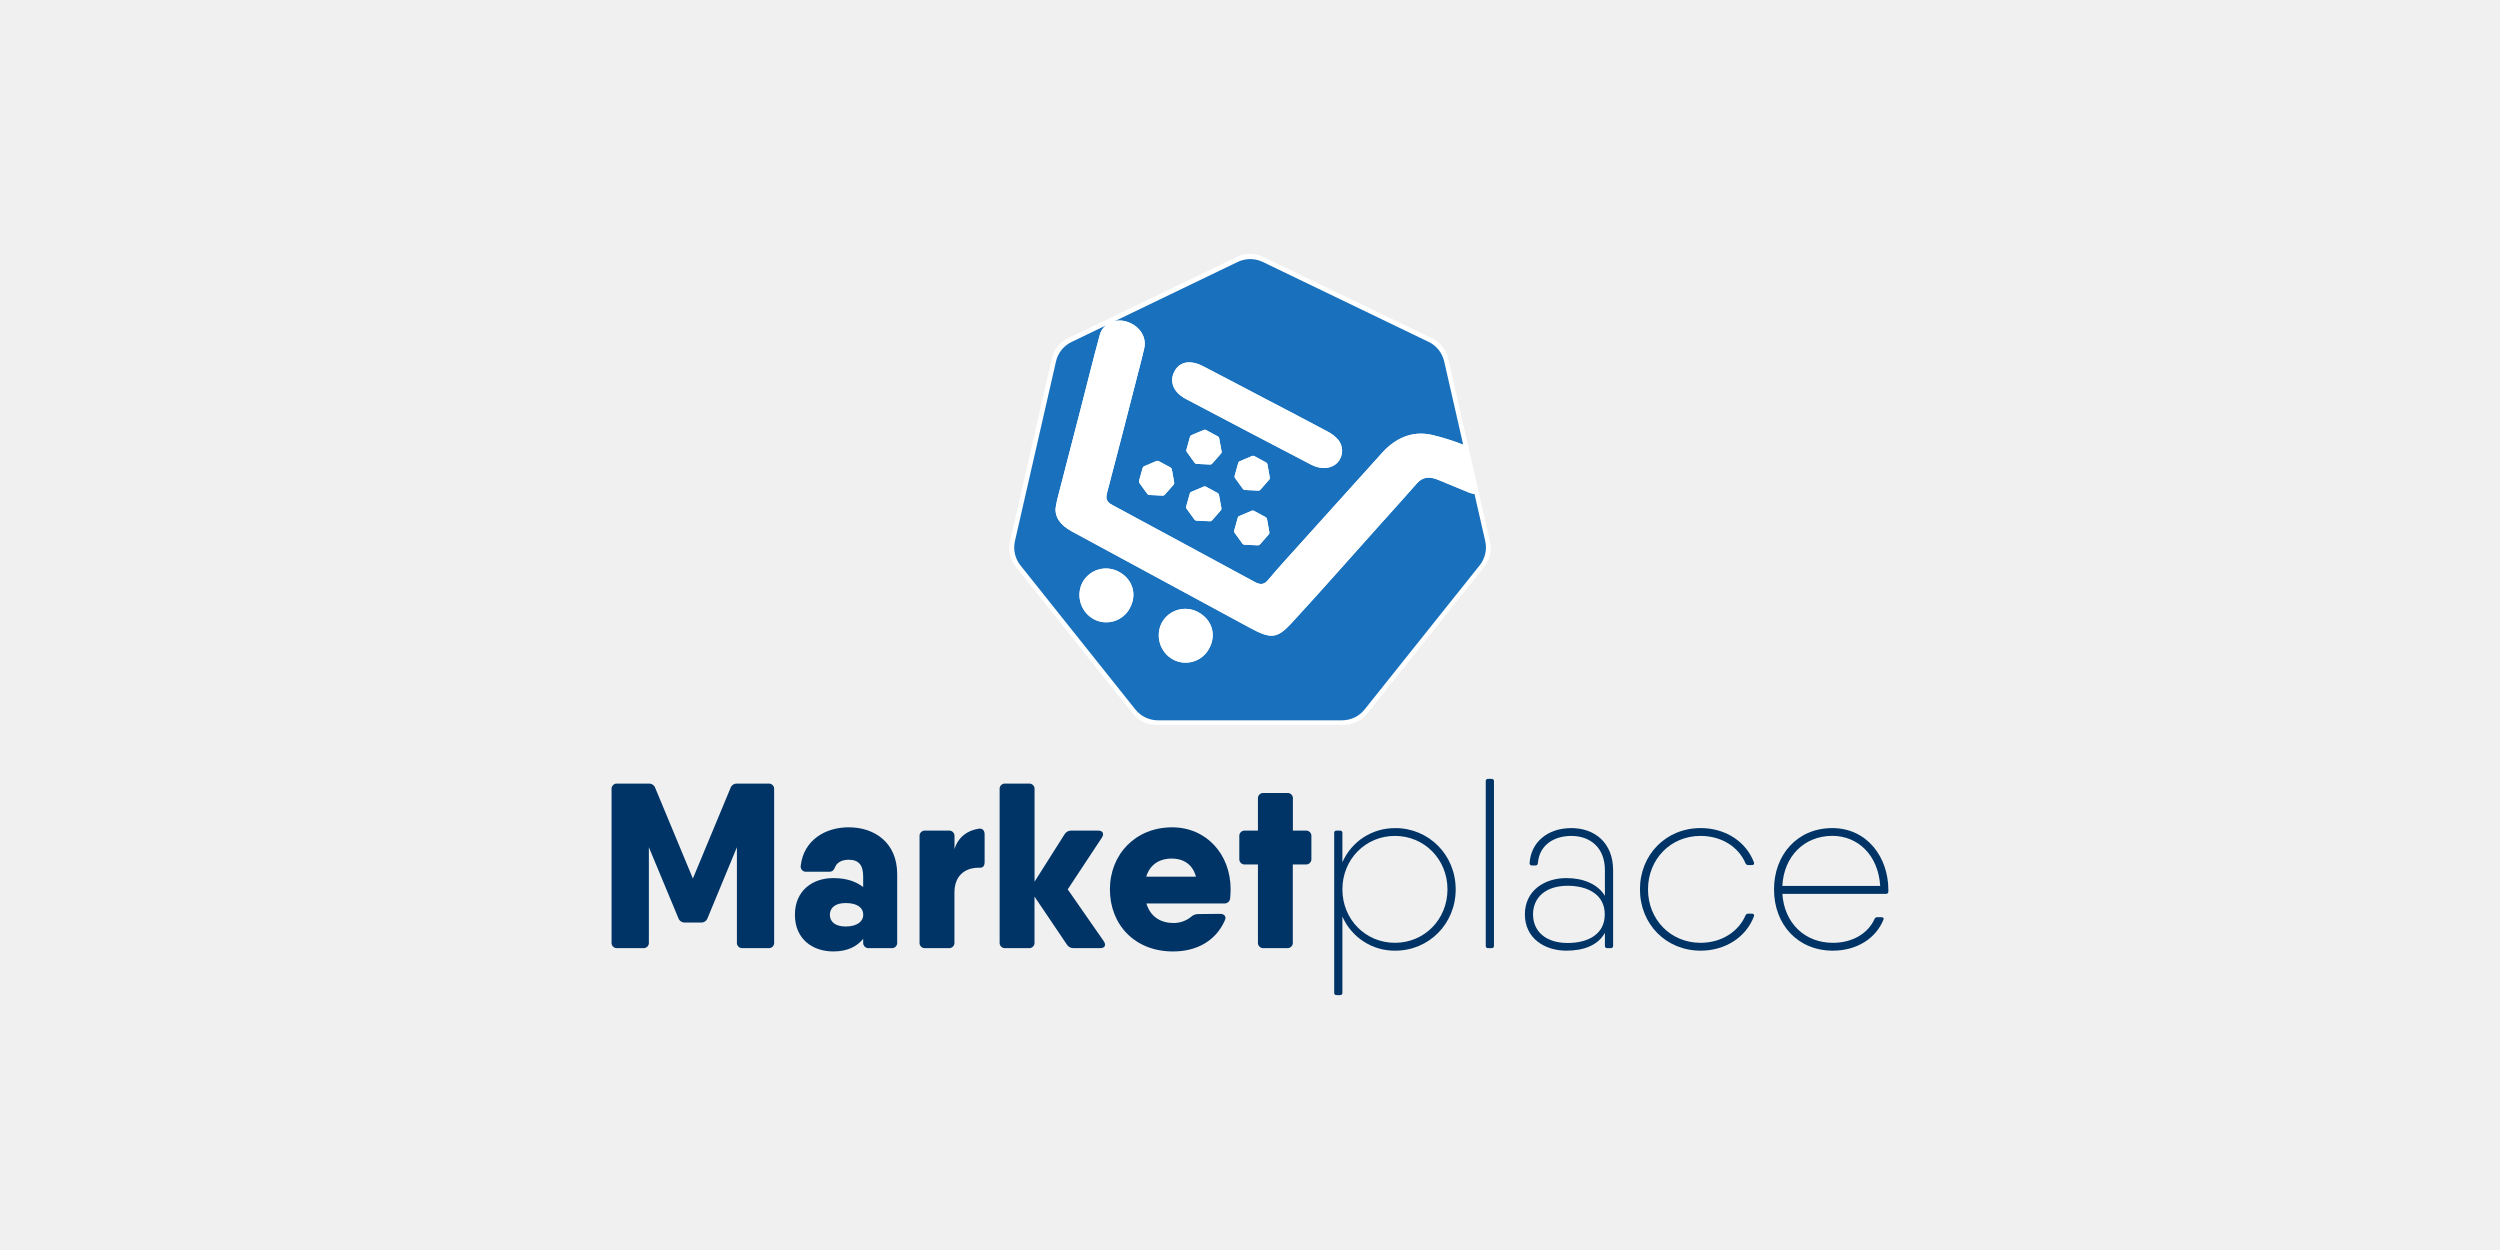
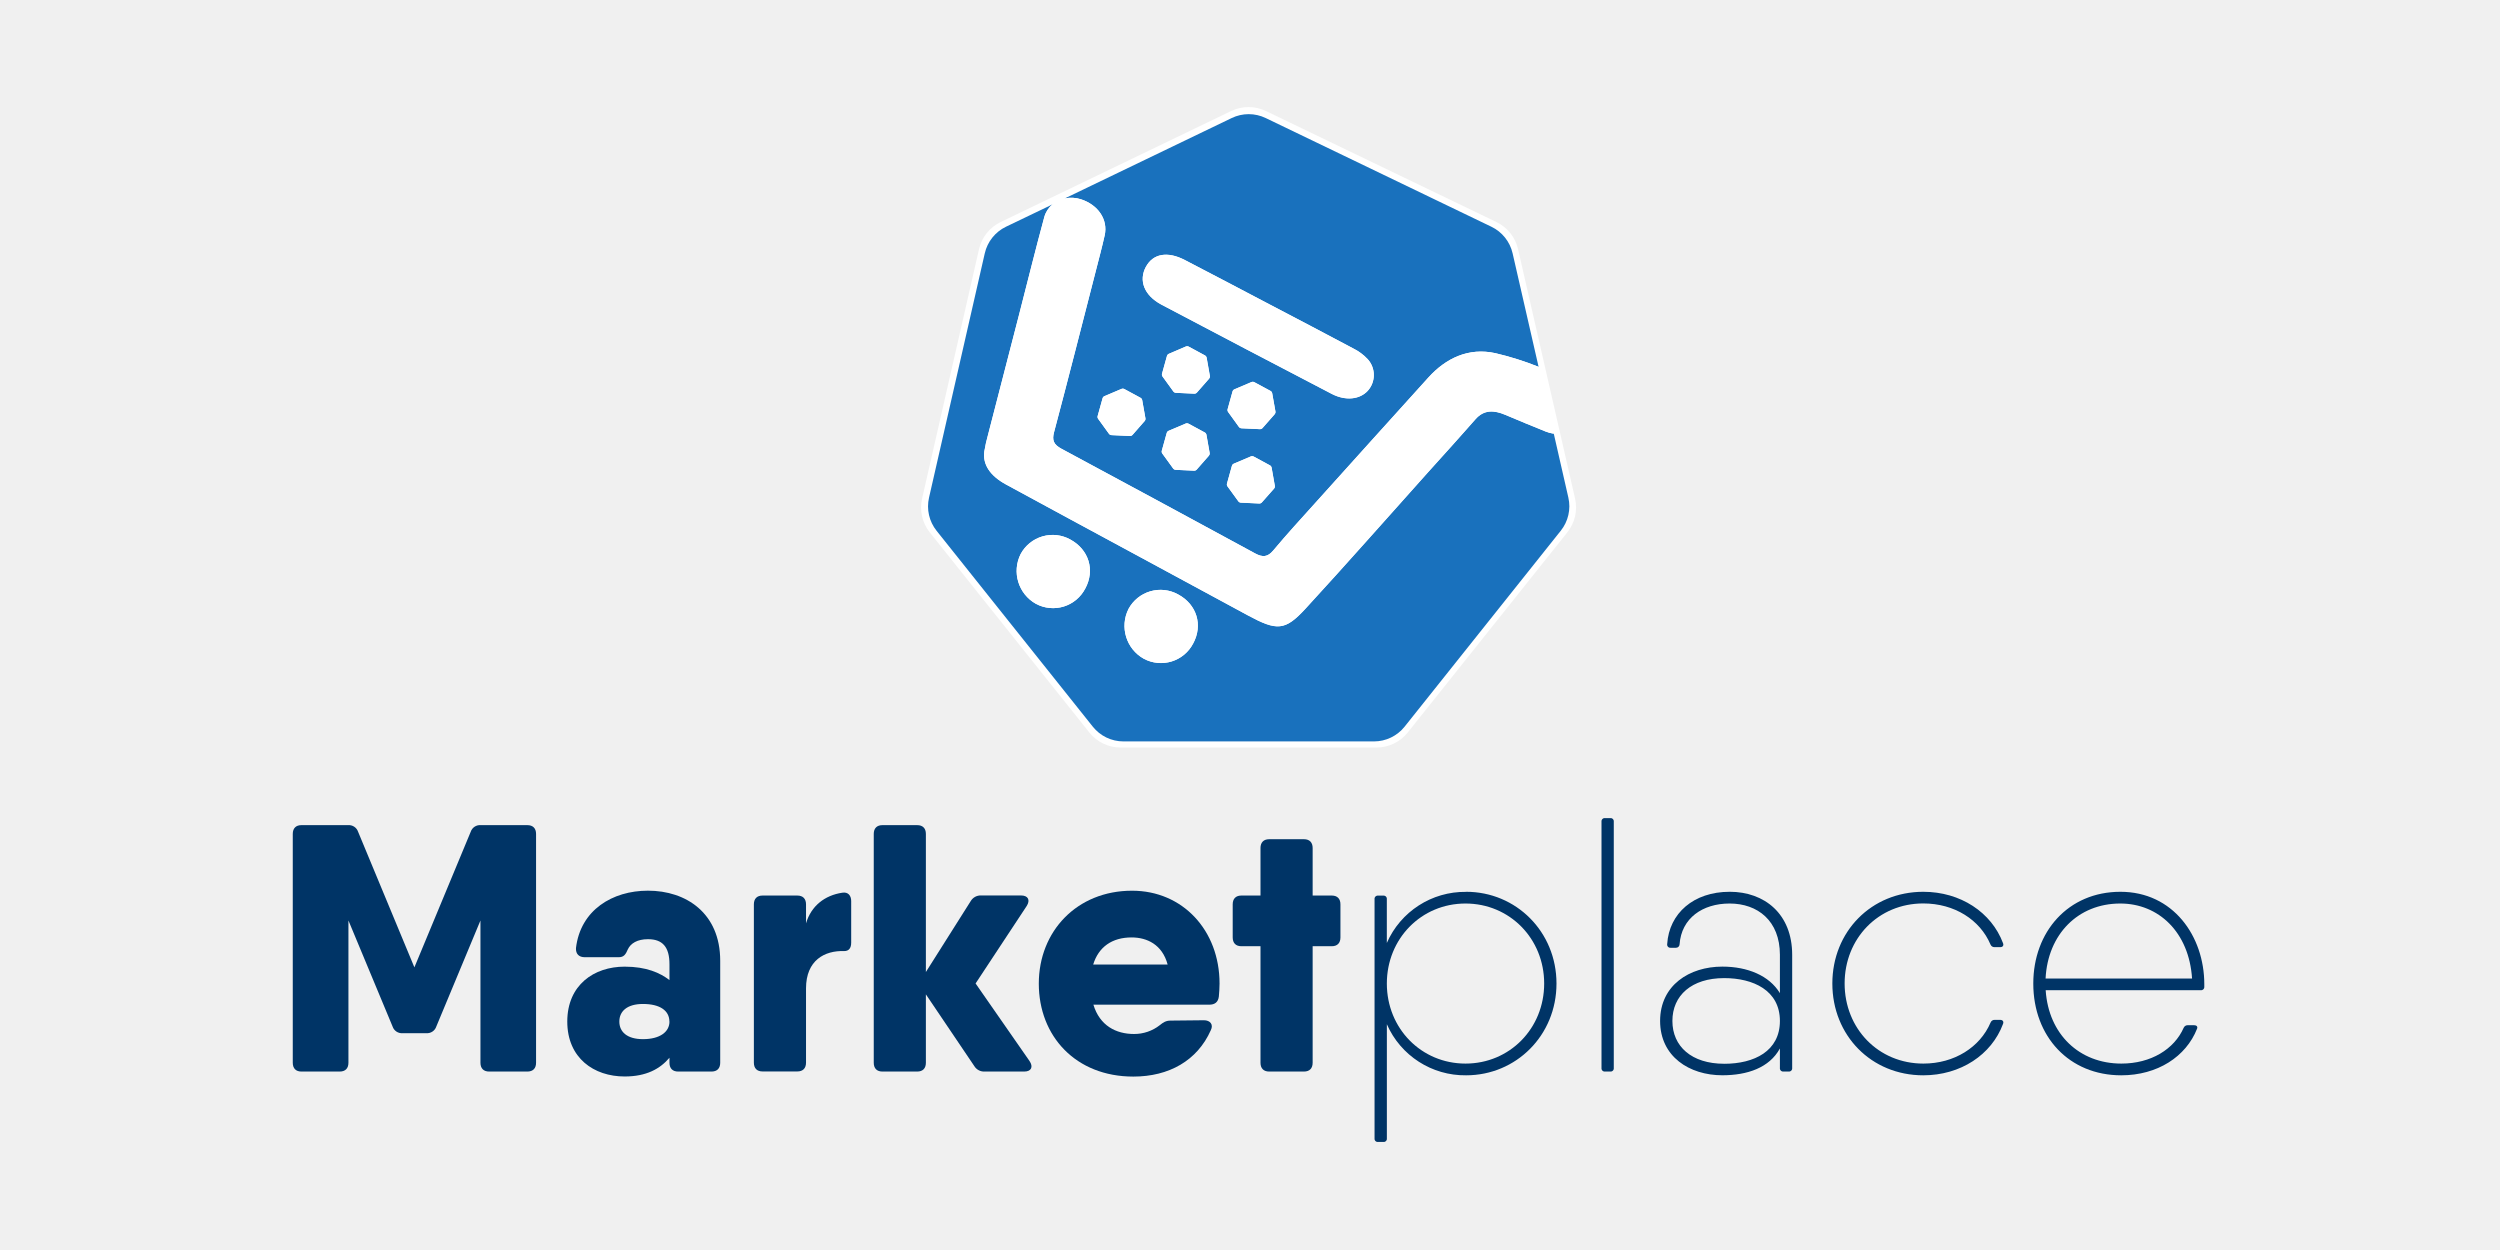
<svg xmlns="http://www.w3.org/2000/svg" id="Layer_1" data-name="Layer 1" viewBox="0 0 1279 639">
  <defs>
    <style>.cls-1{fill:#fff;}.cls-2{fill:#1971bd;}.cls-3{fill:#003466;}</style>
  </defs>
-   <path class="cls-1" d="M633,131.36l-86.72,41.76a15,15,0,0,0-8.14,10.2L516.7,277.16a15,15,0,0,0,2.9,12.72l60,75.25a15.06,15.06,0,0,0,11.76,5.67h96.26a15.06,15.06,0,0,0,11.76-5.67l60-75.25a15,15,0,0,0,2.9-12.72l-21.41-93.84a15,15,0,0,0-8.14-10.2L646,131.36A15,15,0,0,0,633,131.36Z" />
-   <path class="cls-2" d="M576.42,164.54c6.51,2.1,10.27,7.7,9,13.59-1,4.49-2.2,8.93-3.35,13.39-5.2,20.23-10.34,40.48-15.7,60.66-.79,3-.18,4.63,2.77,6.21Q605.58,278,642,297.77c2.85,1.55,4.75,1.37,6.79-1.06,5.22-6.23,10.74-12.24,16.19-18.29Q686,255,707.17,231.59c6.49-7.17,15.05-11.41,25.26-9.12a113.55,113.55,0,0,1,16.15,5.1l-9.74-42.69a14.72,14.72,0,0,0-8-10L646,134a14.76,14.76,0,0,0-12.78,0l-62.8,30.25A11.69,11.69,0,0,1,576.42,164.54ZM624.58,261,620,266.23a1.25,1.25,0,0,1-1,.42l-6.93-.33a1.23,1.23,0,0,1-1-.51l-4.06-5.62a1.25,1.25,0,0,1-.19-1.06l1.86-6.68a1.25,1.25,0,0,1,.71-.81l6.38-2.71a1.22,1.22,0,0,1,1.07,0l6.11,3.3a1.21,1.21,0,0,1,.62.87l1.23,6.83A1.21,1.21,0,0,1,624.58,261Zm.07-29-4.58,5.21a1.24,1.24,0,0,1-1,.42l-6.92-.33a1.2,1.2,0,0,1-.95-.51l-4.07-5.62a1.19,1.19,0,0,1-.18-1.05l1.85-6.69a1.3,1.3,0,0,1,.71-.81l6.39-2.71A1.22,1.22,0,0,1,617,220l6.1,3.3a1.23,1.23,0,0,1,.63.87l1.23,6.83A1.27,1.27,0,0,1,624.65,232Zm24.45,41.34-4.57,5.21a1.24,1.24,0,0,1-1,.42l-6.93-.33a1.19,1.19,0,0,1-.94-.51l-4.07-5.62a1.23,1.23,0,0,1-.19-1.05l1.86-6.69A1.25,1.25,0,0,1,634,264l6.38-2.71a1.24,1.24,0,0,1,1.08,0l6.1,3.3a1.25,1.25,0,0,1,.63.87l1.22,6.83A1.24,1.24,0,0,1,649.1,273.38Zm.24-28-4.57,5.22a1.27,1.27,0,0,1-1,.42l-6.93-.33a1.21,1.21,0,0,1-.94-.51l-4.07-5.62a1.25,1.25,0,0,1-.19-1.06l1.86-6.68a1.25,1.25,0,0,1,.71-.81l6.38-2.71a1.24,1.24,0,0,1,1.08.05l6.1,3.3a1.25,1.25,0,0,1,.63.87l1.22,6.83A1.21,1.21,0,0,1,649.34,245.39Zm-48.43-55.47c2.68-4.93,8.07-5.92,14.61-2.53,10.58,5.48,21.12,11.05,31.68,16.58s21.14,11,31.66,16.65a18.64,18.64,0,0,1,5.54,4.12,8.88,8.88,0,0,1,0,11.82c-3,3.29-8.36,3.9-13.57,1.18q-32.07-16.69-64-33.56C600.24,200.74,598.07,195.13,600.91,189.92Zm-8.14,46,6.1,3.3a1.25,1.25,0,0,1,.63.87l1.22,6.83a1.24,1.24,0,0,1-.28,1l-4.58,5.22a1.24,1.24,0,0,1-1,.42l-6.93-.33a1.23,1.23,0,0,1-.94-.51l-4.07-5.62a1.24,1.24,0,0,1-.19-1.06l1.86-6.68a1.25,1.25,0,0,1,.71-.81l6.38-2.71A1.24,1.24,0,0,1,592.77,235.92Z" />
-   <path class="cls-2" d="M736.16,245.67c-4.34-1.84-8.13-2-11.28,1.65-5.86,6.73-11.9,13.31-17.86,20-15.34,17.12-30.53,34.37-46.09,51.3-7.69,8.36-10.75,8.4-21.68,2.5L595.47,297.4h0q-23.58-12.76-47.16-25.53c-6.08-3.31-8.85-7.55-8.2-12.4a56.24,56.24,0,0,1,1.44-6.55q5.79-22.53,11.63-45c3.15-12.21,6.16-24.47,9.48-36.63a9.4,9.4,0,0,1,3.09-4.79l-17.51,8.43a14.72,14.72,0,0,0-8,10l-21,91.89a14.71,14.71,0,0,0,2.85,12.46l58.76,73.69a14.73,14.73,0,0,0,11.52,5.54h94.24a14.73,14.73,0,0,0,11.52-5.54L757,289.23a14.74,14.74,0,0,0,2.84-12.46l-5.48-24a13.72,13.72,0,0,1-3.14-.85C746.16,249.87,741.15,247.78,736.16,245.67ZM578.08,311a13.63,13.63,0,0,1-18.58,5.74A14.16,14.16,0,0,1,553.77,298a13.69,13.69,0,0,1,18.67-5.45C579.46,296.33,581.82,304.07,578.08,311Zm40.59,20.64a13.62,13.62,0,0,1-18.57,5.75,14.16,14.16,0,0,1-5.73-18.75A13.67,13.67,0,0,1,613,313.2C620.05,317,622.42,324.71,618.67,331.64Z" />
-   <path class="cls-1" d="M732.43,222.47c-10.21-2.29-18.77,1.95-25.26,9.12Q686,255,664.93,278.42c-5.45,6.05-11,12.06-16.19,18.29-2,2.43-3.94,2.61-6.79,1.06Q605.56,278,569.1,258.39c-3-1.58-3.56-3.21-2.77-6.21,5.36-20.18,10.5-40.43,15.7-60.66,1.15-4.46,2.34-8.9,3.35-13.39,1.31-5.89-2.45-11.49-9-13.59a11.69,11.69,0,0,0-6-.3l-4.61,2.22a9.4,9.4,0,0,0-3.09,4.79c-3.32,12.16-6.33,24.42-9.48,36.63q-5.81,22.51-11.63,45a56.24,56.24,0,0,0-1.44,6.55c-.65,4.85,2.12,9.09,8.2,12.4q23.55,12.83,47.16,25.53h0l43.78,23.68c10.93,5.9,14,5.86,21.68-2.5,15.56-16.93,30.75-34.18,46.09-51.3,6-6.65,12-13.23,17.86-20,3.15-3.62,6.94-3.49,11.28-1.65,5,2.11,10,4.2,15,6.23a13.72,13.72,0,0,0,3.14.85l-5.75-25.18A113.55,113.55,0,0,0,732.43,222.47Z" />
-   <path class="cls-1" d="M606.76,204.18q32,16.88,64,33.56c5.21,2.72,10.55,2.11,13.57-1.18a8.88,8.88,0,0,0,0-11.82,18.64,18.64,0,0,0-5.54-4.12C668.34,215,657.76,209.51,647.2,204s-21.1-11.1-31.68-16.58c-6.54-3.39-11.93-2.4-14.61,2.53C598.07,195.13,600.24,200.74,606.76,204.18Z" />
-   <path class="cls-1" d="M613,313.2a13.67,13.67,0,0,0-18.66,5.44,14.16,14.16,0,0,0,5.73,18.75,13.62,13.62,0,0,0,18.57-5.75C622.42,324.71,620.05,317,613,313.2Z" />
-   <path class="cls-1" d="M572.44,292.55A13.69,13.69,0,0,0,553.77,298a14.16,14.16,0,0,0,5.73,18.74A13.63,13.63,0,0,0,578.08,311C581.82,304.07,579.46,296.33,572.44,292.55Z" />
-   <path class="cls-1" d="M584.6,239.39l-1.86,6.68a1.24,1.24,0,0,0,.19,1.06l4.07,5.62a1.23,1.23,0,0,0,.94.51l6.93.33a1.24,1.24,0,0,0,1-.42l4.58-5.22a1.24,1.24,0,0,0,.28-1l-1.22-6.83a1.25,1.25,0,0,0-.63-.87l-6.1-3.3a1.24,1.24,0,0,0-1.08,0l-6.38,2.71A1.25,1.25,0,0,0,584.6,239.39Z" />
-   <path class="cls-1" d="M623.64,253.15a1.21,1.21,0,0,0-.62-.87l-6.11-3.3a1.22,1.22,0,0,0-1.07,0l-6.38,2.71a1.25,1.25,0,0,0-.71.81l-1.86,6.68a1.25,1.25,0,0,0,.19,1.06l4.06,5.62a1.23,1.23,0,0,0,1,.51l6.93.33a1.25,1.25,0,0,0,1-.42l4.57-5.22a1.21,1.21,0,0,0,.29-1Z" />
-   <path class="cls-1" d="M623.71,224.17a1.23,1.23,0,0,0-.63-.87L617,220a1.22,1.22,0,0,0-1.07-.05l-6.39,2.71a1.3,1.3,0,0,0-.71.81L607,230.16a1.19,1.19,0,0,0,.18,1.05l4.07,5.62a1.2,1.2,0,0,0,.95.51l6.92.33a1.24,1.24,0,0,0,1-.42l4.58-5.21a1.27,1.27,0,0,0,.29-1Z" />
-   <path class="cls-1" d="M648.17,265.51a1.25,1.25,0,0,0-.63-.87l-6.1-3.3a1.24,1.24,0,0,0-1.08,0L634,264a1.25,1.25,0,0,0-.71.81l-1.86,6.69a1.23,1.23,0,0,0,.19,1.05l4.07,5.62a1.19,1.19,0,0,0,.94.51l6.93.33a1.24,1.24,0,0,0,1-.42l4.57-5.21a1.24,1.24,0,0,0,.29-1Z" />
-   <path class="cls-1" d="M648.41,237.53a1.25,1.25,0,0,0-.63-.87l-6.1-3.3a1.24,1.24,0,0,0-1.08-.05L634.22,236a1.25,1.25,0,0,0-.71.81l-1.86,6.68a1.25,1.25,0,0,0,.19,1.06l4.07,5.62a1.21,1.21,0,0,0,.94.51l6.93.33a1.27,1.27,0,0,0,1-.42l4.57-5.22a1.21,1.21,0,0,0,.29-1Z" />
-   <path class="cls-3" d="M396.05,403.88v78.19a2.71,2.71,0,0,1-3,3H380a2.71,2.71,0,0,1-3-3V433.46L362,469.68a3.36,3.36,0,0,1-3.44,2.28h-8.08a3.36,3.36,0,0,1-3.44-2.28l-15.08-36.22v48.61a2.71,2.71,0,0,1-3,3H315.88a2.71,2.71,0,0,1-3-3V403.88a2.7,2.7,0,0,1,3-3H331.8a3.36,3.36,0,0,1,3.44,2.28l19.24,46.31,19.24-46.31a3.37,3.37,0,0,1,3.45-2.28h15.91A2.71,2.71,0,0,1,396.05,403.88Z" />
-   <path class="cls-3" d="M459,447.19v34.88a2.71,2.71,0,0,1-3,3H444.6a2.71,2.71,0,0,1-3-3v-1.72c-3.18,3.78-7.86,6.41-15.32,6.41-10.45,0-19.6-6.25-19.6-18.76s9.15-18.77,19.6-18.77c7.46,0,12.14,2.13,15.32,4.59v-5.43c0-5.9-2.37-8.54-7.36-8.54-3.68,0-5.94,1.44-6.89,3.49-.71,1.68-1.31,2.64-3.09,2.64H412.65a2.69,2.69,0,0,1-3-3.12c1.54-13,12.46-19.61,24.58-19.61C447.33,423.25,459,431,459,447.19ZM441.63,468c0-3.73-3.21-6-9-6-5.46,0-8.07,2.53-8.07,6s2.61,6,8.07,6C438.42,474,441.63,471.48,441.63,468Z" />
-   <path class="cls-3" d="M503.73,426.86v14.19c0,1.93-.83,2.89-2.38,2.89-6.65-.24-13.06,3.13-13.06,12.75v25.38a2.71,2.71,0,0,1-3,3H473.44a2.7,2.7,0,0,1-3-3V427.94a2.71,2.71,0,0,1,3-3h11.88a2.71,2.71,0,0,1,3,3v6.5c1.77-6,6.45-9.57,12.35-10.47C502.66,423.61,503.73,424.93,503.73,426.86Z" />
-   <path class="cls-3" d="M562.86,485.08H549.32a3.91,3.91,0,0,1-3.56-1.93L529.25,458.7v23.37a2.71,2.71,0,0,1-3,3H514.41a2.71,2.71,0,0,1-3-3V403.88a2.71,2.71,0,0,1,3-3h11.87a2.71,2.71,0,0,1,3,3v47.19l15.32-24.21a3.93,3.93,0,0,1,3.57-1.93h13.65c2.38,0,3.21,1.57,1.9,3.61L546.24,455l18.4,26.46C566.07,483.51,565.24,485.08,562.86,485.08Z" />
-   <path class="cls-3" d="M629.59,455c0,1.56-.12,3-.24,4.45a2.88,2.88,0,0,1-3.2,2.76H586.49c2.16,7.15,7.7,10,13.89,10a14.17,14.17,0,0,0,8.79-3,5.38,5.38,0,0,1,3.68-1.57l11.4-.12c2.14,0,3.32,1.45,2.37,3.37-4.63,10.47-14.37,15.88-26.48,15.88-19.72,0-32.31-13.83-32.31-31.75s13.07-31.76,31.83-31.76C617,423.25,629.59,436.84,629.59,455Zm-17.73-6.5c-1.84-6.84-7.08-9.26-12.32-9.26-6.67,0-11.29,3.26-13.13,9.26Z" />
-   <path class="cls-3" d="M670.91,427.94v11.31a2.71,2.71,0,0,1-3,3H661.4v39.81a2.71,2.71,0,0,1-3,3H646.56a2.71,2.71,0,0,1-3-3V442.26h-6.53a2.71,2.71,0,0,1-3-3V427.94a2.71,2.71,0,0,1,3-3h6.53V408.69a2.71,2.71,0,0,1,3-3h11.88a2.7,2.7,0,0,1,3,3v16.24h6.54A2.71,2.71,0,0,1,670.91,427.94Z" />
-   <path class="cls-3" d="M713.85,423.65c17.06,0,30.88,13.63,30.88,31.36s-13.82,31.35-30.88,31.35a29.14,29.14,0,0,1-27.08-17.46v39a1.09,1.09,0,0,1-1.19,1.2h-1.82a1.09,1.09,0,0,1-1.19-1.2V426.14a1.1,1.1,0,0,1,1.19-1.21h1.82a1.1,1.1,0,0,1,1.19,1.21v15a29.14,29.14,0,0,1,27.08-17.46ZM740.53,455c0-15.36-11.8-27.35-26.88-27.35s-26.88,12-26.88,27.35,11.8,27.34,26.88,27.34S740.53,470.36,740.53,455Z" />
-   <path class="cls-3" d="M760.11,483.87v-84.2a1.09,1.09,0,0,1,1.19-1.2h1.82a1.09,1.09,0,0,1,1.19,1.2v84.2a1.09,1.09,0,0,1-1.19,1.21H761.3A1.09,1.09,0,0,1,760.11,483.87Z" />
-   <path class="cls-3" d="M803.89,423.65c12,0,21.38,7.58,21.38,21.53v38.69a1.09,1.09,0,0,1-1.19,1.2h-1.82a1.09,1.09,0,0,1-1.19-1.2v-6.66c-3.6,6.59-11.13,9.15-19.68,9.15-11.24,0-21.26-6.38-21.26-18.56s10-18.57,21.26-18.57c8.64,0,16,3.07,19.68,9.07V445.18c0-11.63-7.6-17.52-17.18-17.52-9.27,0-16.47,5-17.11,13.95a1.19,1.19,0,0,1-1.22,1.17h-1.82a1.09,1.09,0,0,1-1.19-1.25c.67-10.54,9.06-17.88,21.34-17.88ZM802,482.43c10.29,0,19-4.33,19-14.63,0-10.47-9.15-14.64-19-14.64-11.13,0-17.7,5.93-17.7,14.64s6.57,14.63,17.7,14.63Z" />
-   <path class="cls-3" d="M897.3,468.81c-3.91,10.53-14.52,17.55-27.24,17.55C852.29,486.36,839,472.73,839,455s13.3-31.36,31.07-31.36c12.72,0,23.29,7,27.24,17.54.34.84-.11,1.39-1,1.39h-1.91a1.42,1.42,0,0,1-1.4-.92c-3.59-8.45-12.33-14-23-14-15.4,0-26.88,12-26.88,27.35s11.48,27.34,26.88,27.34c10.6,0,19.35-5.59,23-14a1.42,1.42,0,0,1,1.41-.91h1.91C897.19,467.44,897.64,468,897.3,468.81Z" />
-   <path class="cls-3" d="M966.08,455.24v.89a1.1,1.1,0,0,1-1.22,1.16h-53c1,15.06,11.53,25.06,25.86,25.06,10.12,0,18.07-4.91,21.3-12.23a1.48,1.48,0,0,1,1.4-.88h2.11c.89,0,1.35.47,1.06,1.19-3.76,9.56-13.56,15.93-25.91,15.93-17.77,0-30.09-13.19-30.09-31.35,0-17.69,11.92-31.36,29.77-31.36C955.4,423.65,966.08,438.77,966.08,455.24Zm-54.23-2h50.06c-1-15.86-11.46-25.62-24.53-25.62C922.89,427.66,912.58,438.23,911.85,453.28Z" />
+   <path class="cls-1" d="M629.87,56.8,511.93,113.6a20.47,20.47,0,0,0-11.07,13.88L471.74,255.09a20.42,20.42,0,0,0,3.95,17.31L557.3,374.74a20.45,20.45,0,0,0,16,7.7H704.2a20.45,20.45,0,0,0,16-7.7L801.81,272.4a20.42,20.42,0,0,0,4-17.31L776.64,127.48a20.47,20.47,0,0,0-11.07-13.88L647.63,56.8A20.48,20.48,0,0,0,629.87,56.8Z" />
+   <path class="cls-2" d="M553,101.94c8.85,2.84,14,10.46,12.17,18.47-1.36,6.11-3,12.15-4.54,18.21-7.08,27.52-14.07,55.06-21.36,82.51-1.08,4.07-.24,6.29,3.77,8.44q49.61,26.66,99.07,53.55c3.88,2.11,6.46,1.87,9.23-1.44,7.1-8.48,14.61-16.64,22-24.87q28.68-31.87,57.44-63.69c8.83-9.75,20.47-15.52,34.36-12.41a153.5,153.5,0,0,1,22,6.95L773.85,129.6A20.06,20.06,0,0,0,763,116L647.53,60.39a20,20,0,0,0-17.39,0l-85.41,41.13A16,16,0,0,1,553,101.94Zm65.49,131.2-6.22,7.09a1.71,1.71,0,0,1-1.35.57l-9.42-.44a1.7,1.7,0,0,1-1.29-.7L594.65,232a1.68,1.68,0,0,1-.25-1.44l2.53-9.09a1.67,1.67,0,0,1,1-1.1l8.68-3.69a1.7,1.7,0,0,1,1.46.07l8.3,4.49a1.68,1.68,0,0,1,.86,1.18l1.66,9.29A1.69,1.69,0,0,1,618.46,233.14Zm.09-39.41-6.22,7.09a1.71,1.71,0,0,1-1.34.57l-9.43-.44a1.68,1.68,0,0,1-1.28-.7l-5.53-7.64a1.69,1.69,0,0,1-.26-1.44l2.53-9.09a1.7,1.7,0,0,1,1-1.1l8.68-3.69a1.7,1.7,0,0,1,1.46.07l8.3,4.49a1.68,1.68,0,0,1,.86,1.18l1.66,9.29A1.69,1.69,0,0,1,618.55,193.73ZM651.81,250,645.59,257a1.65,1.65,0,0,1-1.35.57l-9.42-.44a1.68,1.68,0,0,1-1.28-.7L628,248.83a1.68,1.68,0,0,1-.26-1.44l2.53-9.09a1.67,1.67,0,0,1,1-1.1l8.68-3.69a1.7,1.7,0,0,1,1.46.07l8.3,4.49a1.7,1.7,0,0,1,.86,1.18l1.66,9.29A1.68,1.68,0,0,1,651.81,250Zm.33-38.06L645.92,219a1.66,1.66,0,0,1-1.35.57l-9.42-.44a1.69,1.69,0,0,1-1.29-.69l-5.53-7.65a1.71,1.71,0,0,1-.26-1.44l2.53-9.09a1.7,1.7,0,0,1,1-1.09l8.68-3.69a1.67,1.67,0,0,1,1.46.07L650,200a1.69,1.69,0,0,1,.85,1.19l1.67,9.28A1.67,1.67,0,0,1,652.14,211.89Zm-65.88-75.44c3.65-6.71,11-8.06,19.88-3.45,14.39,7.46,28.72,15,43.08,22.56s28.76,15,43,22.64a25.62,25.62,0,0,1,7.55,5.6,12.06,12.06,0,0,1,0,16.07c-4.1,4.49-11.36,5.31-18.45,1.62q-43.61-22.71-87.1-45.65C585.36,151.16,582.41,143.54,586.26,136.45ZM575.19,199l8.3,4.49a1.68,1.68,0,0,1,.86,1.18L586,214a1.66,1.66,0,0,1-.39,1.4l-6.22,7.1a1.71,1.71,0,0,1-1.35.57l-9.42-.45a1.67,1.67,0,0,1-1.28-.69l-5.53-7.64a1.69,1.69,0,0,1-.26-1.44l2.53-9.09a1.65,1.65,0,0,1,1-1.1l8.68-3.69A1.7,1.7,0,0,1,575.19,199Z" />
+   <path class="cls-2" d="M770.2,212.27c-5.9-2.5-11-2.69-15.34,2.24-8,9.15-16.18,18.11-24.29,27.15-20.86,23.28-41.51,46.74-62.67,69.76-10.46,11.38-14.62,11.44-29.49,3.4q-29.77-16.08-59.53-32.2h0q-32.07-17.36-64.14-34.72c-8.26-4.5-12-10.27-11.15-16.86a77.51,77.51,0,0,1,2-8.92q7.87-30.63,15.82-61.24c4.28-16.61,8.38-33.28,12.88-49.82a12.9,12.9,0,0,1,4.21-6.51L514.65,116a20.06,20.06,0,0,0-10.84,13.6l-28.52,125a20,20,0,0,0,3.87,16.95l79.92,100.22a20.05,20.05,0,0,0,15.66,7.54H702.92a20.07,20.07,0,0,0,15.67-7.54L798.5,271.51a20,20,0,0,0,3.87-16.95l-7.45-32.66a18.72,18.72,0,0,1-4.28-1.17C783.81,218,777,215.14,770.2,212.27Zm-215,88.85A18.53,18.53,0,0,1,530,308.93a19.25,19.25,0,0,1-7.8-25.49A18.6,18.6,0,0,1,547.55,276C557.09,281.17,560.31,291.7,555.22,301.12Zm55.21,28.08a18.55,18.55,0,0,1-25.27,7.8,19.25,19.25,0,0,1-7.79-25.49,18.59,18.59,0,0,1,25.38-7.4C612.29,309.24,615.52,319.77,610.43,329.2Z" />
+   <path class="cls-1" d="M765.14,180.71c-13.89-3.11-25.53,2.66-34.36,12.41q-28.8,31.78-57.44,63.69c-7.42,8.23-14.93,16.39-22,24.87-2.77,3.31-5.35,3.55-9.23,1.44Q592.6,256.26,543,229.57c-4-2.15-4.85-4.37-3.77-8.44,7.29-27.45,14.28-55,21.36-82.51,1.55-6.06,3.18-12.1,4.54-18.21,1.79-8-3.32-15.63-12.17-18.47a16,16,0,0,0-8.24-.42l-6.27,3a12.9,12.9,0,0,0-4.21,6.51c-4.5,16.54-8.6,33.21-12.88,49.82q-7.9,30.63-15.82,61.24a77.51,77.51,0,0,0-2,8.92c-.88,6.59,2.89,12.36,11.15,16.86q32,17.44,64.14,34.72h0q29.76,16.11,59.53,32.2c14.87,8,19,8,29.49-3.4,21.16-23,41.81-46.48,62.67-69.76,8.11-9,16.32-18,24.29-27.15,4.3-4.93,9.44-4.74,15.34-2.24,6.8,2.87,13.61,5.71,20.44,8.46a18.72,18.72,0,0,0,4.28,1.17l-7.82-34.24A153.5,153.5,0,0,0,765.14,180.71Z" />
+   <path class="cls-1" d="M594.23,155.84q43.49,22.95,87.1,45.65c7.09,3.69,14.35,2.87,18.45-1.62a12.06,12.06,0,0,0,0-16.07,25.62,25.62,0,0,0-7.55-5.6c-14.29-7.65-28.69-15.11-43-22.64s-28.69-15.1-43.08-22.56c-8.9-4.61-16.23-3.26-19.88,3.45C582.41,143.54,585.36,151.16,594.23,155.84Z" />
+   <path class="cls-1" d="M602.75,304.11a18.59,18.59,0,0,0-25.38,7.4A19.25,19.25,0,0,0,585.16,337a18.55,18.55,0,0,0,25.27-7.8C615.52,319.77,612.29,309.24,602.75,304.11Z" />
+   <path class="cls-1" d="M547.55,276a18.6,18.6,0,0,0-25.39,7.41,19.25,19.25,0,0,0,7.8,25.49,18.53,18.53,0,0,0,25.26-7.81C560.31,291.7,557.09,281.17,547.55,276Z" />
+   <path class="cls-1" d="M564.09,203.73l-2.53,9.09a1.69,1.69,0,0,0,.26,1.44l5.53,7.64a1.67,1.67,0,0,0,1.28.69l9.42.45a1.71,1.71,0,0,0,1.35-.57l6.22-7.1A1.66,1.66,0,0,0,586,214l-1.66-9.29a1.68,1.68,0,0,0-.86-1.18l-8.3-4.49a1.7,1.7,0,0,0-1.46-.07l-8.68,3.69A1.65,1.65,0,0,0,564.09,203.73Z" />
+   <path class="cls-1" d="M617.19,222.44a1.68,1.68,0,0,0-.86-1.18l-8.3-4.49a1.7,1.7,0,0,0-1.46-.07l-8.68,3.69a1.67,1.67,0,0,0-1,1.1l-2.53,9.09a1.68,1.68,0,0,0,.25,1.44l5.53,7.64a1.7,1.7,0,0,0,1.29.7l9.42.44a1.71,1.71,0,0,0,1.35-.57l6.22-7.09a1.69,1.69,0,0,0,.39-1.41Z" />
+   <path class="cls-1" d="M617.28,183a1.68,1.68,0,0,0-.86-1.18l-8.3-4.49a1.7,1.7,0,0,0-1.46-.07L598,181a1.7,1.7,0,0,0-1,1.1l-2.53,9.09a1.69,1.69,0,0,0,.26,1.44l5.53,7.64a1.68,1.68,0,0,0,1.28.7l9.43.44a1.71,1.71,0,0,0,1.34-.57l6.22-7.09a1.69,1.69,0,0,0,.39-1.41Z" />
+   <path class="cls-1" d="M650.54,239.25a1.7,1.7,0,0,0-.86-1.18l-8.3-4.49a1.7,1.7,0,0,0-1.46-.07l-8.68,3.69a1.67,1.67,0,0,0-1,1.1l-2.53,9.09a1.68,1.68,0,0,0,.26,1.44l5.53,7.64a1.68,1.68,0,0,0,1.28.7l9.42.44a1.65,1.65,0,0,0,1.35-.57l6.22-7.09a1.68,1.68,0,0,0,.39-1.41Z" />
+   <path class="cls-1" d="M650.86,201.2A1.69,1.69,0,0,0,650,200l-8.3-4.48a1.67,1.67,0,0,0-1.46-.07l-8.68,3.69a1.7,1.7,0,0,0-1,1.09l-2.53,9.09a1.71,1.71,0,0,0,.26,1.44l5.53,7.65a1.69,1.69,0,0,0,1.29.69l9.42.44a1.66,1.66,0,0,0,1.35-.57l6.22-7.09a1.67,1.67,0,0,0,.39-1.41Z" />
+   <path class="cls-3" d="M274.25,426.64V543.71c0,2.88-1.6,4.5-4.45,4.5H250.25c-2.85,0-4.45-1.62-4.45-4.5V470.92l-22.58,54.24a5,5,0,0,1-5.16,3.42H206a5,5,0,0,1-5.16-3.42l-22.58-54.24v72.79c0,2.88-1.6,4.5-4.45,4.5H154.22c-2.84,0-4.44-1.62-4.44-4.5V426.64c0-2.88,1.6-4.5,4.44-4.5h23.83a5,5,0,0,1,5.16,3.42L212,494.9l28.81-69.34a5,5,0,0,1,5.16-3.42H269.8C272.65,422.14,274.25,423.76,274.25,426.64Z" />
+   <path class="cls-3" d="M368.46,491.48v52.23c0,2.88-1.6,4.5-4.45,4.5H346.94c-2.84,0-4.44-1.62-4.44-4.5v-2.58c-4.77,5.66-11.77,9.6-22.94,9.6-15.65,0-29.34-9.37-29.34-28.1s13.69-28.09,29.34-28.09c11.17,0,18.17,3.19,22.94,6.87v-8.13c0-8.83-3.56-12.79-11-12.79-5.51,0-8.89,2.16-10.31,5.22-1.07,2.52-2,4-4.62,4H299.11c-2.85,0-4.62-1.62-4.44-4.69,2.3-19.45,18.66-29.35,36.8-29.35C351,455.64,368.46,467.16,368.46,491.48Zm-26,31.15c0-5.58-4.81-9-13.52-9-8.18,0-12.09,3.78-12.09,9s3.91,9,12.09,9C337.69,531.64,342.5,527.86,342.5,522.63Z" />
+   <path class="cls-3" d="M435.47,461v21.25c0,2.88-1.25,4.32-3.56,4.32-10-.36-19.55,4.69-19.55,19.09v38c0,2.88-1.61,4.5-4.45,4.5H390.13c-2.85,0-4.45-1.62-4.45-4.5v-81c0-2.88,1.6-4.5,4.45-4.5h17.78c2.84,0,4.45,1.62,4.45,4.5v9.73c2.65-9,9.65-14.33,18.49-15.67C433.87,456.18,435.47,458.16,435.47,461Z" />
+   <path class="cls-3" d="M524,548.21H503.73a5.86,5.86,0,0,1-5.33-2.88l-24.72-36.62v35c0,2.88-1.6,4.5-4.44,4.5H451.46c-2.85,0-4.45-1.62-4.45-4.5V426.64c0-2.88,1.6-4.5,4.45-4.5h17.78c2.84,0,4.44,1.62,4.44,4.5v70.65L496.62,461a5.87,5.87,0,0,1,5.34-2.88H522.4c3.56,0,4.81,2.34,2.85,5.4l-26.14,39.62,27.56,39.63C528.8,545.86,527.56,548.21,524,548.21Z" />
+   <path class="cls-3" d="M623.92,503.18c0,2.34-.18,4.51-.36,6.67-.35,2.88-2.13,4.14-4.8,4.14H559.38c3.23,10.7,11.53,15,20.79,15a21.15,21.15,0,0,0,13.16-4.5c1.78-1.45,3.2-2.35,5.51-2.35l17.07-.18c3.21,0,5,2.16,3.56,5.05-6.93,15.67-21.52,23.77-39.65,23.77-29.52,0-48.37-20.71-48.37-47.55s19.56-47.54,47.66-47.54C605.07,455.64,623.92,476,623.92,503.18Zm-26.56-9.72c-2.74-10.25-10.59-13.87-18.43-13.87-10,0-16.91,4.89-19.66,13.87Z" />
+   <path class="cls-3" d="M685.77,462.66v16.93c0,2.88-1.6,4.5-4.44,4.5h-9.78v59.62c0,2.88-1.6,4.5-4.45,4.5H649.32c-2.84,0-4.45-1.62-4.45-4.5V484.09h-9.78c-2.84,0-4.44-1.62-4.44-4.5V462.66c0-2.88,1.6-4.5,4.44-4.5h9.78V433.85c0-2.89,1.61-4.51,4.45-4.51H667.1c2.85,0,4.45,1.62,4.45,4.51v24.31h9.78C684.17,458.16,685.77,459.78,685.77,462.66Z" />
+   <path class="cls-3" d="M750.07,456.24c25.55,0,46.23,20.41,46.23,46.94s-20.68,46.95-46.23,46.95A43.64,43.64,0,0,1,709.52,524v58.43a1.63,1.63,0,0,1-1.77,1.8H705a1.63,1.63,0,0,1-1.78-1.8V460a1.63,1.63,0,0,1,1.78-1.8h2.73a1.63,1.63,0,0,1,1.77,1.8v22.42a43.64,43.64,0,0,1,40.55-26.14ZM790,503.18c0-23-17.67-40.94-40.25-40.94s-40.24,17.95-40.24,40.94,17.66,40.95,40.24,40.95S790,526.18,790,503.18Z" />
+   <path class="cls-3" d="M819.33,546.41V420.34a1.63,1.63,0,0,1,1.78-1.8h2.72a1.63,1.63,0,0,1,1.78,1.8V546.41a1.63,1.63,0,0,1-1.78,1.8h-2.72A1.63,1.63,0,0,1,819.33,546.41Z" />
+   <path class="cls-3" d="M884.88,456.23c17.9,0,32,11.35,32,32.24V546.4a1.63,1.63,0,0,1-1.77,1.8h-2.73a1.64,1.64,0,0,1-1.78-1.8v-10c-5.39,9.87-16.66,13.71-29.46,13.71-16.83,0-31.83-9.55-31.83-27.8s15-27.79,31.83-27.79c12.92,0,24,4.59,29.46,13.57V488.48c0-17.41-11.38-26.24-25.73-26.24-13.87,0-24.65,7.51-25.6,20.89a1.8,1.8,0,0,1-1.84,1.75H854.7a1.63,1.63,0,0,1-1.77-1.87c1-15.79,13.57-26.77,31.94-26.77Zm-2.79,88c15.41,0,28.51-6.49,28.51-21.91,0-15.67-13.69-21.92-28.51-21.92-16.66,0-26.49,8.88-26.49,21.91s9.83,21.91,26.49,21.91Z" />
+   <path class="cls-3" d="M1024.74,523.86c-5.86,15.77-21.74,26.27-40.78,26.27-26.62,0-46.53-20.41-46.53-46.95s19.91-46.94,46.53-46.94c19,0,34.87,10.5,40.78,26.27.5,1.25-.17,2.06-1.44,2.06h-2.86a2.14,2.14,0,0,1-2.11-1.37c-5.36-12.64-18.45-21-34.38-21-23.05,0-40.24,17.95-40.24,40.94S960.9,544.13,984,544.13c15.87,0,29-8.38,34.38-21a2.14,2.14,0,0,1,2.11-1.37h2.86C1024.57,521.79,1025.24,522.6,1024.74,523.86Z" />
+   <path class="cls-3" d="M1127.72,503.54v1.32a1.66,1.66,0,0,1-1.84,1.74h-79.31c1.45,22.55,17.26,37.53,38.71,37.53,15.15,0,27.06-7.36,31.89-18.32a2.22,2.22,0,0,1,2.1-1.32h3.17c1.32,0,2,.71,1.58,1.79-5.63,14.32-20.31,23.85-38.79,23.85-26.61,0-45-19.75-45-46.95,0-26.47,17.84-46.94,44.57-46.94C1111.72,456.24,1127.72,478.87,1127.72,503.54Zm-81.2-2.94h74.94c-1.54-23.74-17.15-38.36-36.71-38.36C1063.05,462.24,1047.62,478.07,1046.52,500.6Z" />
</svg>
